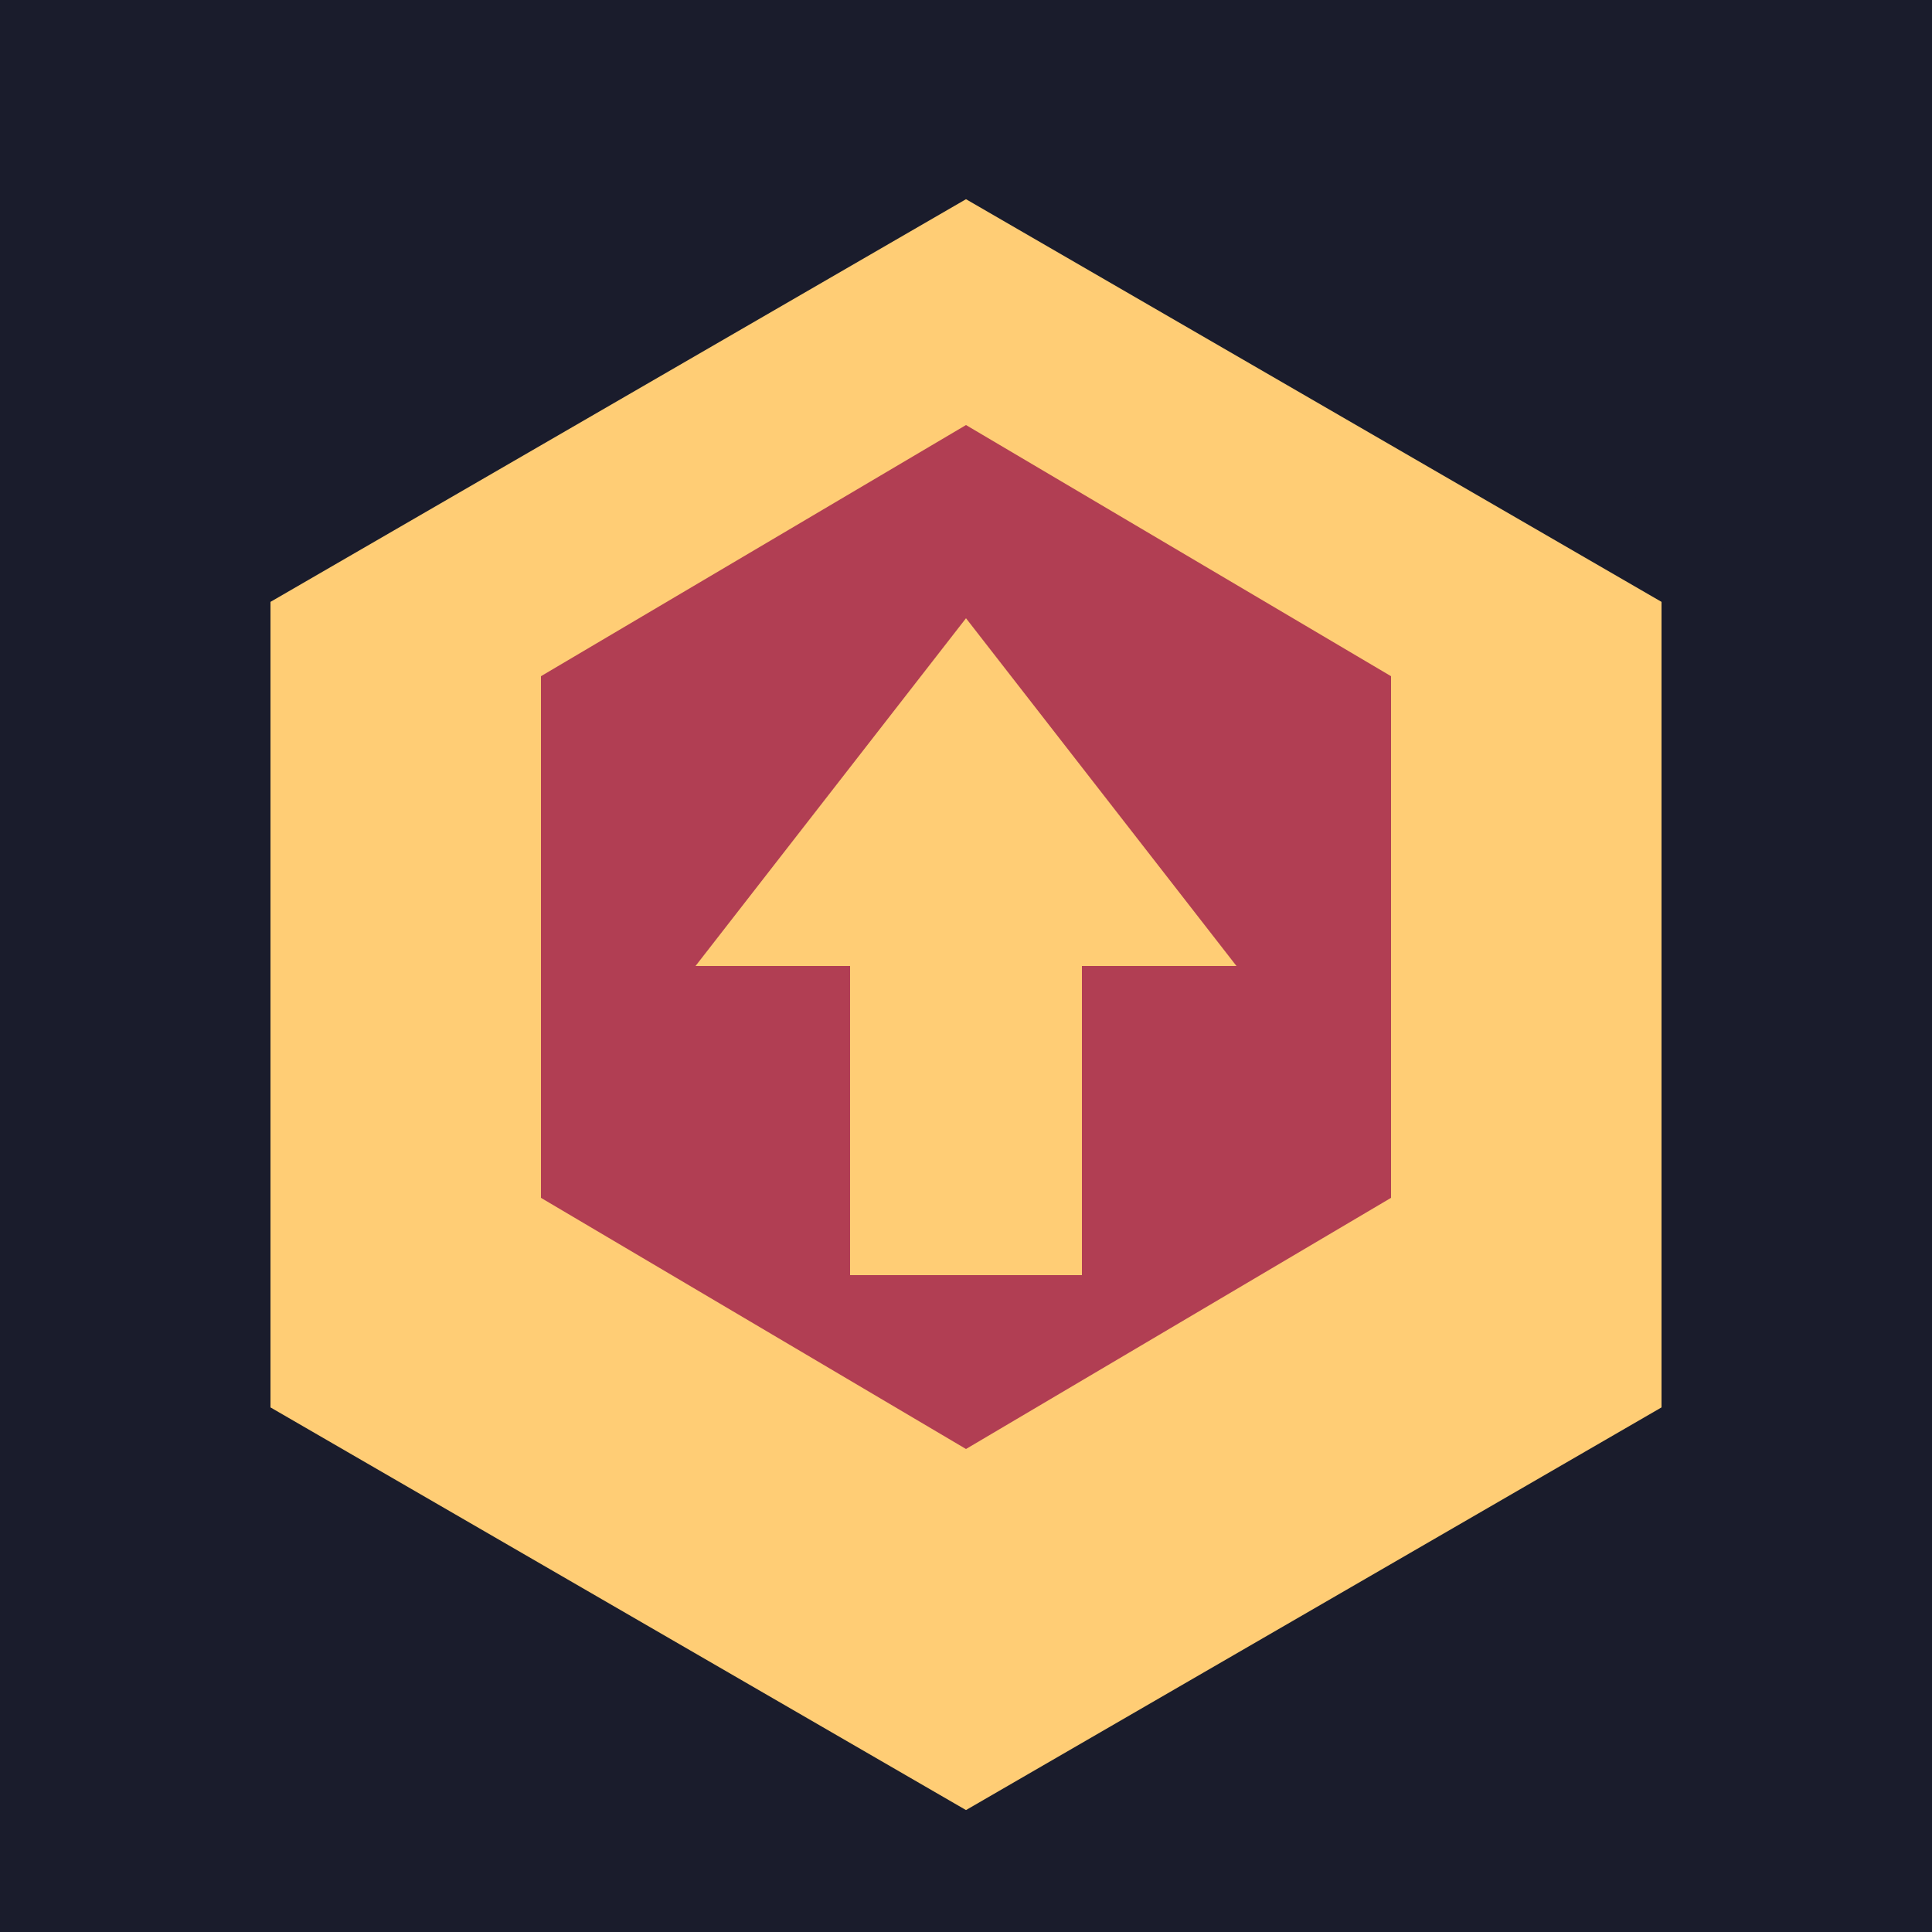
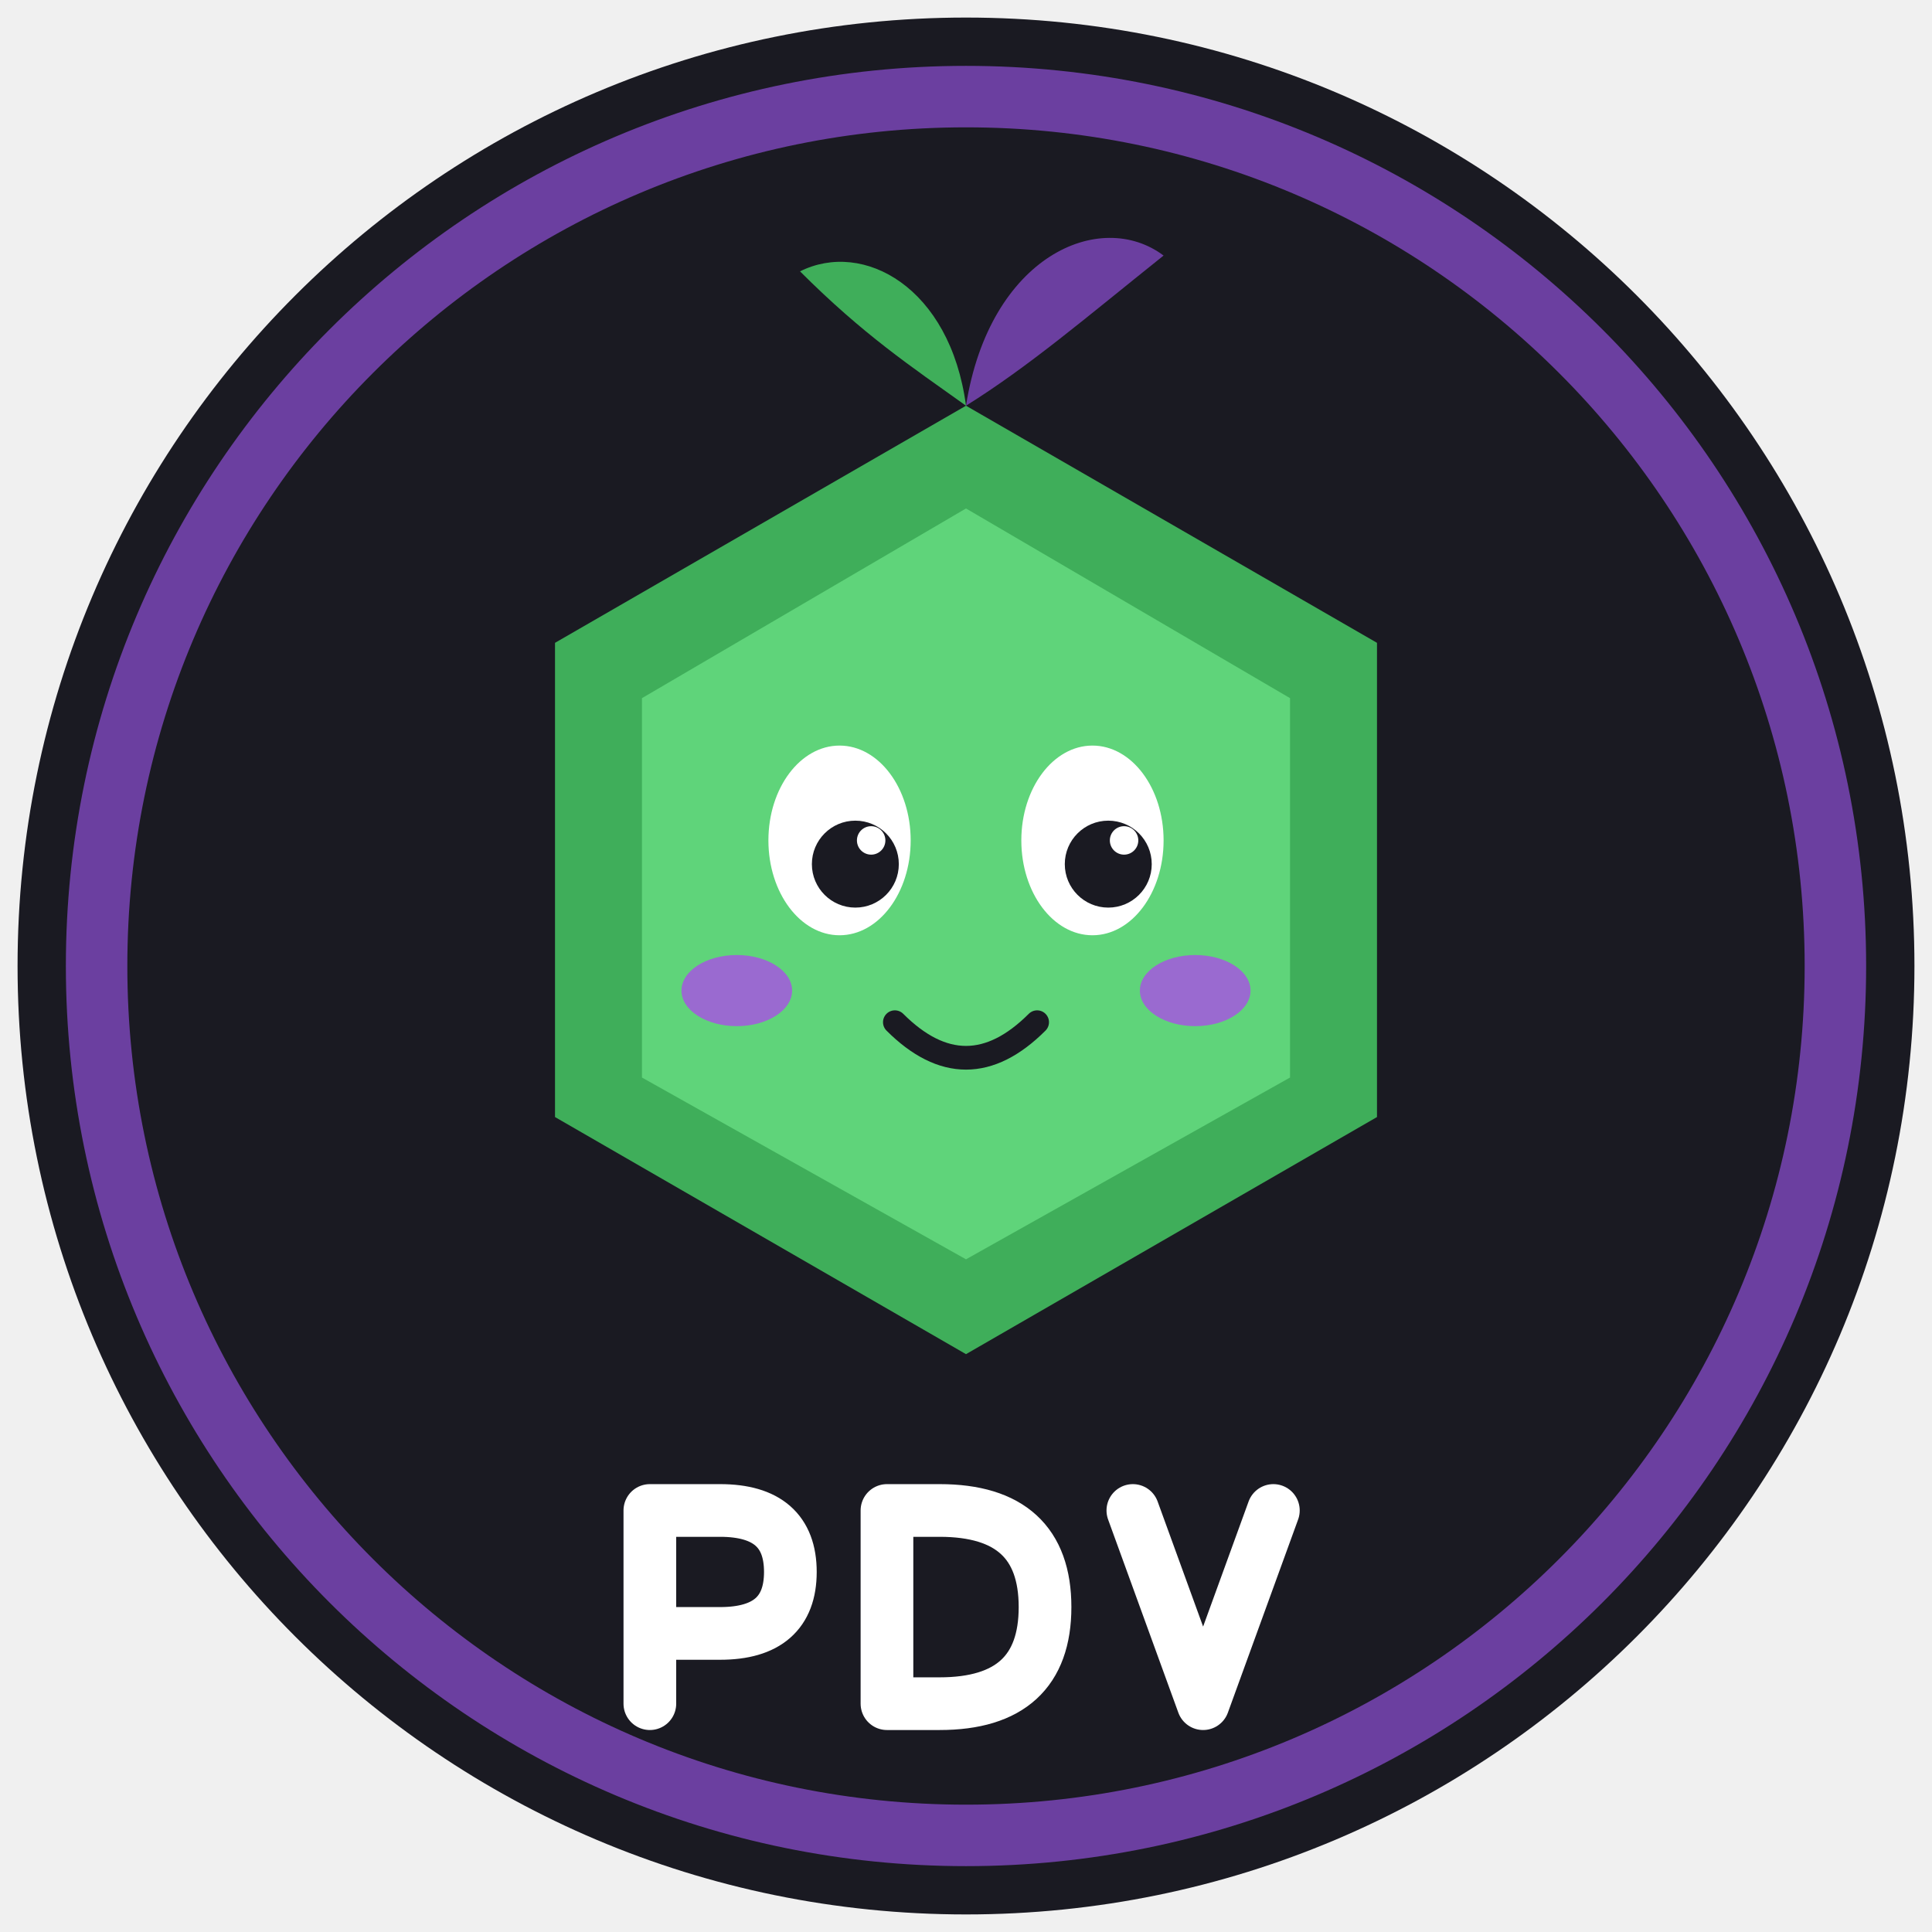
- <svg xmlns="http://www.w3.org/2000/svg" viewBox="0 0 100 100">
-   <rect width="100" height="100" fill="#1a1c2c" />
-   <polygon points="50,8 88,30 88,74 50,96 12,74 12,30" fill="#ffcd75" stroke="#1a1c2c" stroke-width="4" />
-   <polygon points="50,22 72,35 72,62 50,75 28,62 28,35" fill="#b13e53" />
-   <rect x="44" y="48" width="12" height="18" fill="#ffcd75" />
-   <polygon points="36,50 50,32 64,50" fill="#ffcd75" />
+ <svg xmlns="http://www.w3.org/2000/svg" viewBox="-110 -110 220 220" width="512" height="512">
+   <circle r="108" fill="#1a1a22" />
+   <circle r="99" fill="none" stroke="#6b3fa0" stroke-width="7" />
+   <g transform="translate(0,-8) scale(0.9)">
+     <polygon points="0,-62 52,-32 52,28 0,58 -52,28 -52,-32" fill="#3fae5a" />
+     <polygon points="0,-49 41,-25 41,23 0,46 -41,23 -41,-25" fill="#5fd47a" />
+     <path d="M0,-62 C-2,-77 -13,-83 -21,-79 C-13,-71 -7,-67 0,-62 Z" fill="#3fae5a" />
+     <path d="M0,-62 C3,-81 17,-87 25,-81 C15,-73 8,-67 0,-62 Z" fill="#6b3fa0" />
+     <ellipse cx="-16" cy="-7" rx="9" ry="12" fill="#fff" />
+     <ellipse cx="16" cy="-7" rx="9" ry="12" fill="#fff" />
+     <circle cx="-14" cy="-4" r="5.5" fill="#1a1a22" />
+     <circle cx="18" cy="-4" r="5.5" fill="#1a1a22" />
+     <circle cx="-12" cy="-7" r="1.8" fill="#fff" />
+     <circle cx="20" cy="-7" r="1.8" fill="#fff" />
+     <ellipse cx="-29" cy="12" rx="7" ry="4.5" fill="#9a6ad0" />
+     <ellipse cx="29" cy="12" rx="7" ry="4.5" fill="#9a6ad0" />
+     <path d="M-9,16 Q0,25 9,16" fill="none" stroke="#1a1a22" stroke-width="3" stroke-linecap="round" />
+   </g>
+   <g fill="none" stroke="#fff" stroke-width="6" stroke-linecap="round" stroke-linejoin="round" transform="translate(0,74)">
+     <path d="M-36,10 L-36,-12 L-28,-12 Q-20,-12 -20,-5 Q-20,2 -28,2 L-36,2" />
+     <path d="M-9,10 L-9,-12 L-3,-12 Q9,-12 9,-1 Q9,10 -3,10 Z" />
+     <path d="M19,-12 L27,10 L35,-12" />
+   </g>
</svg>
